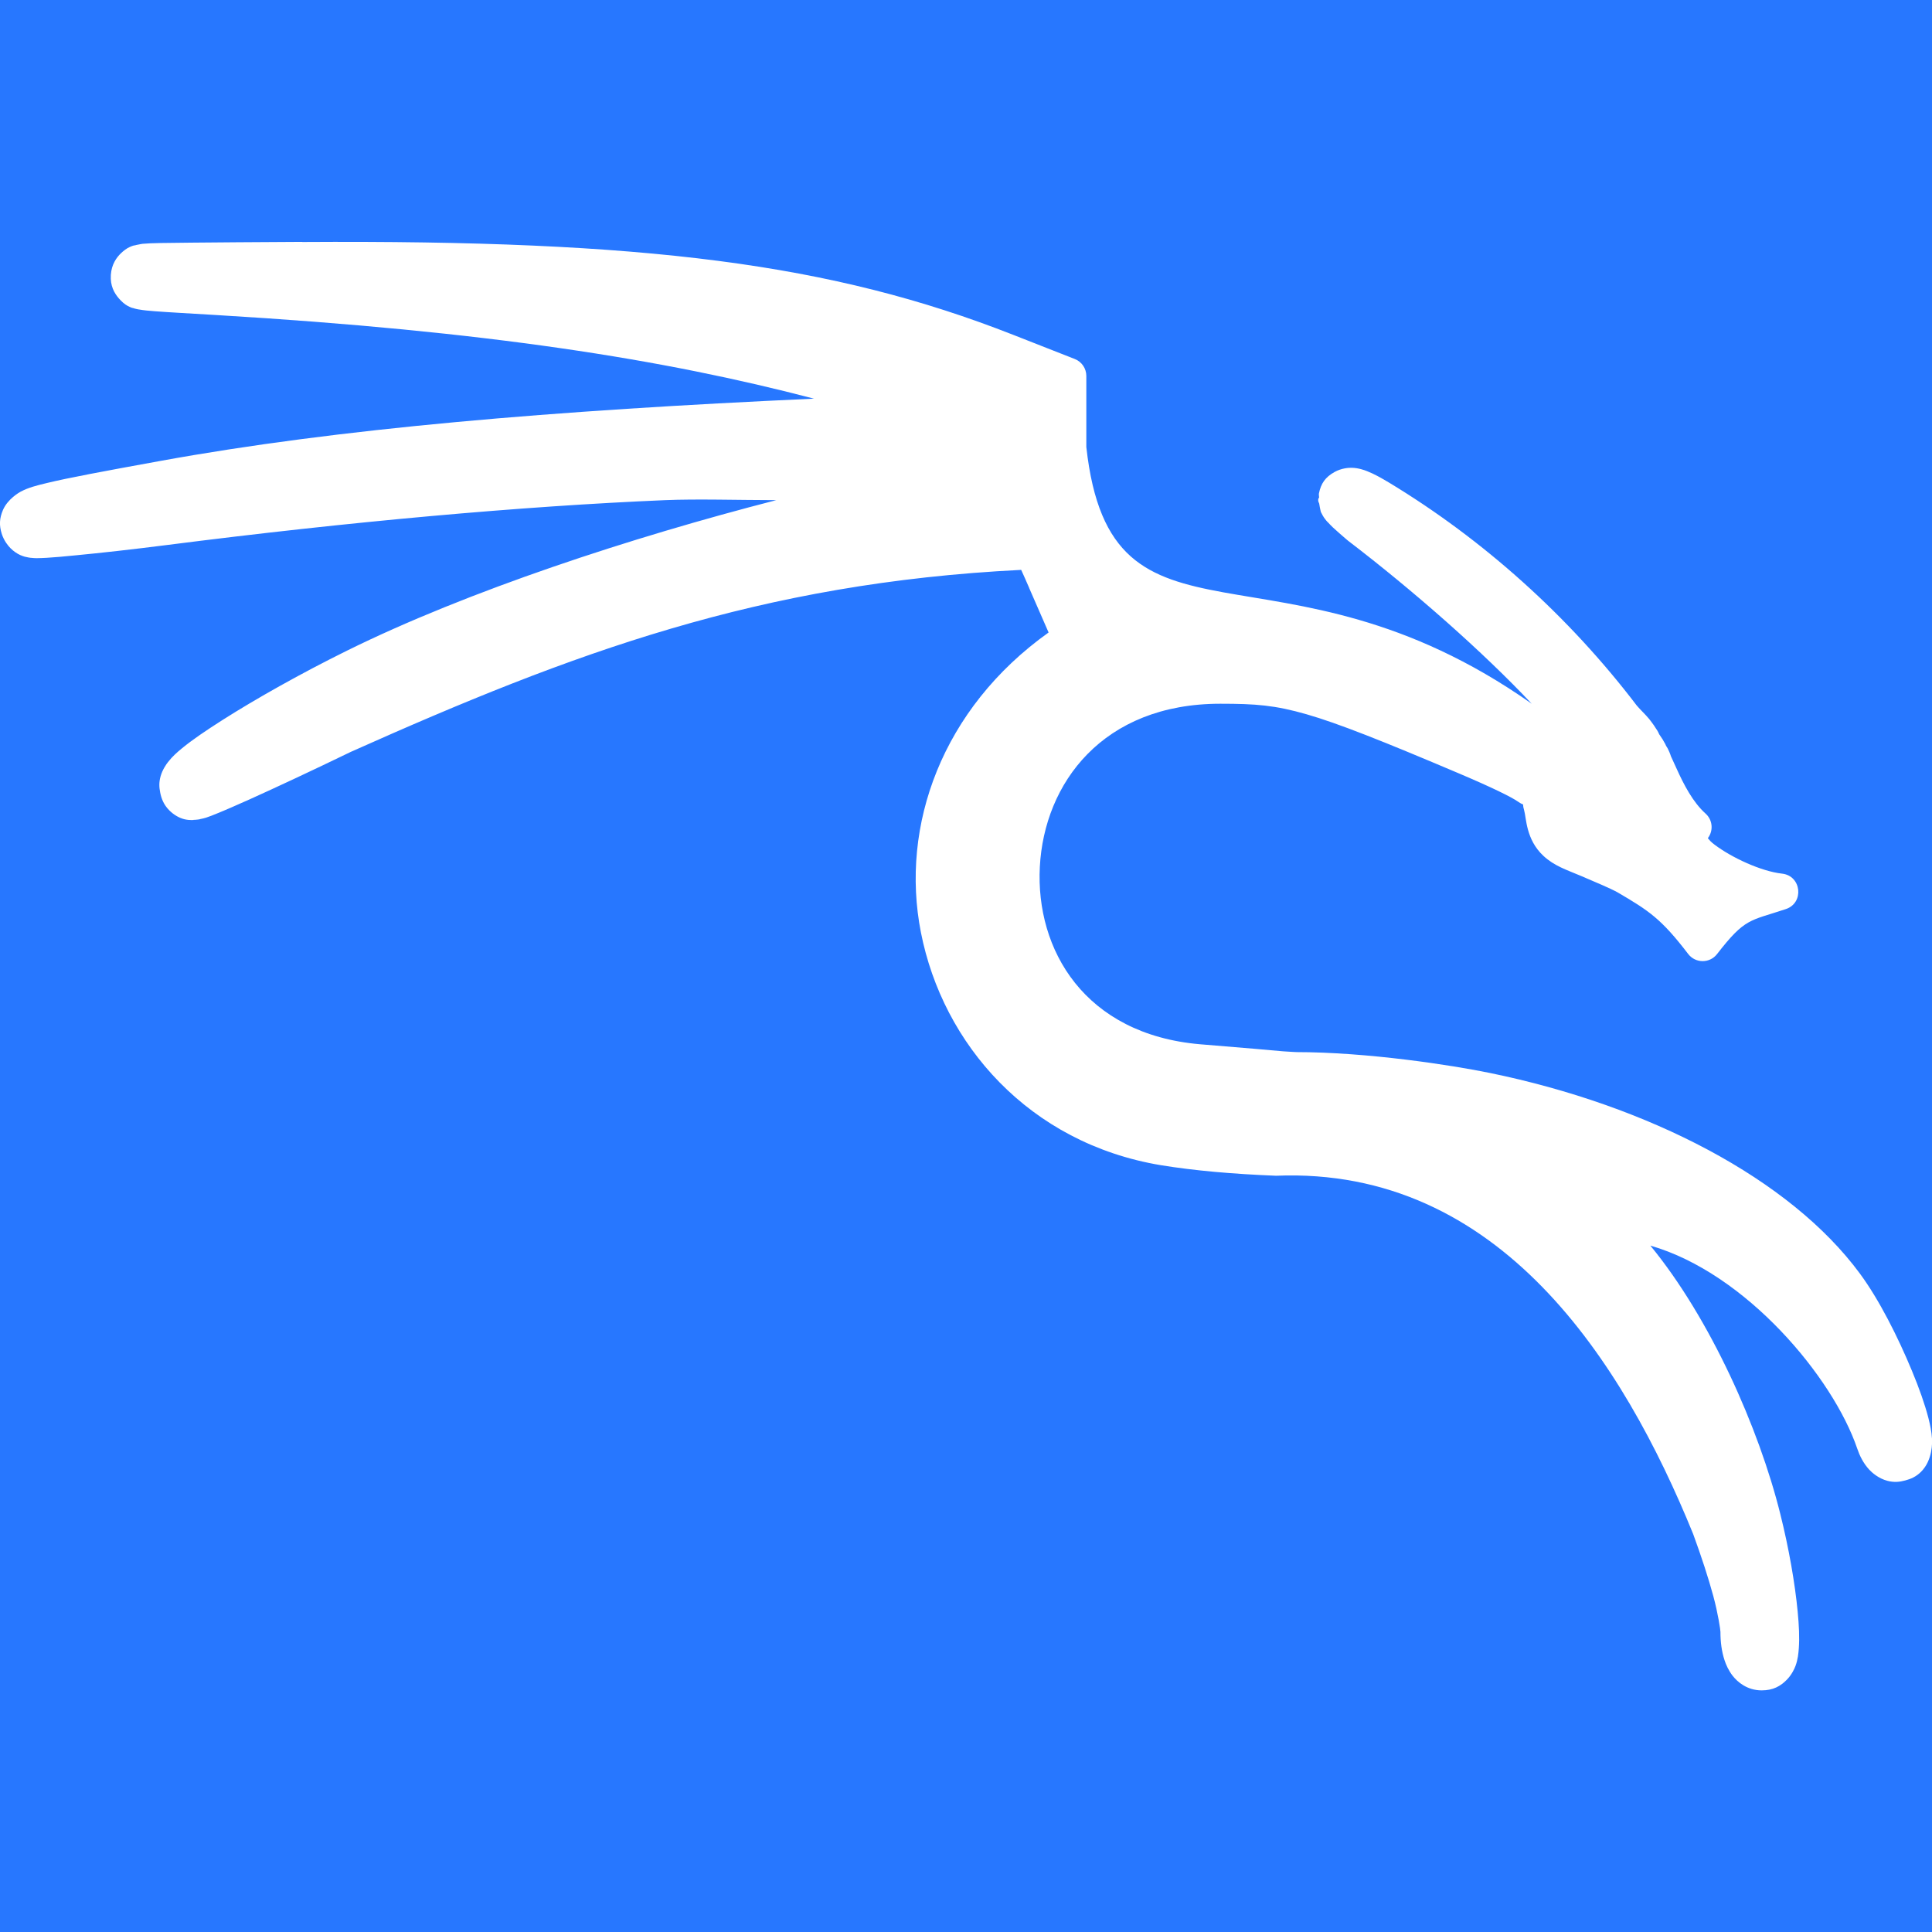
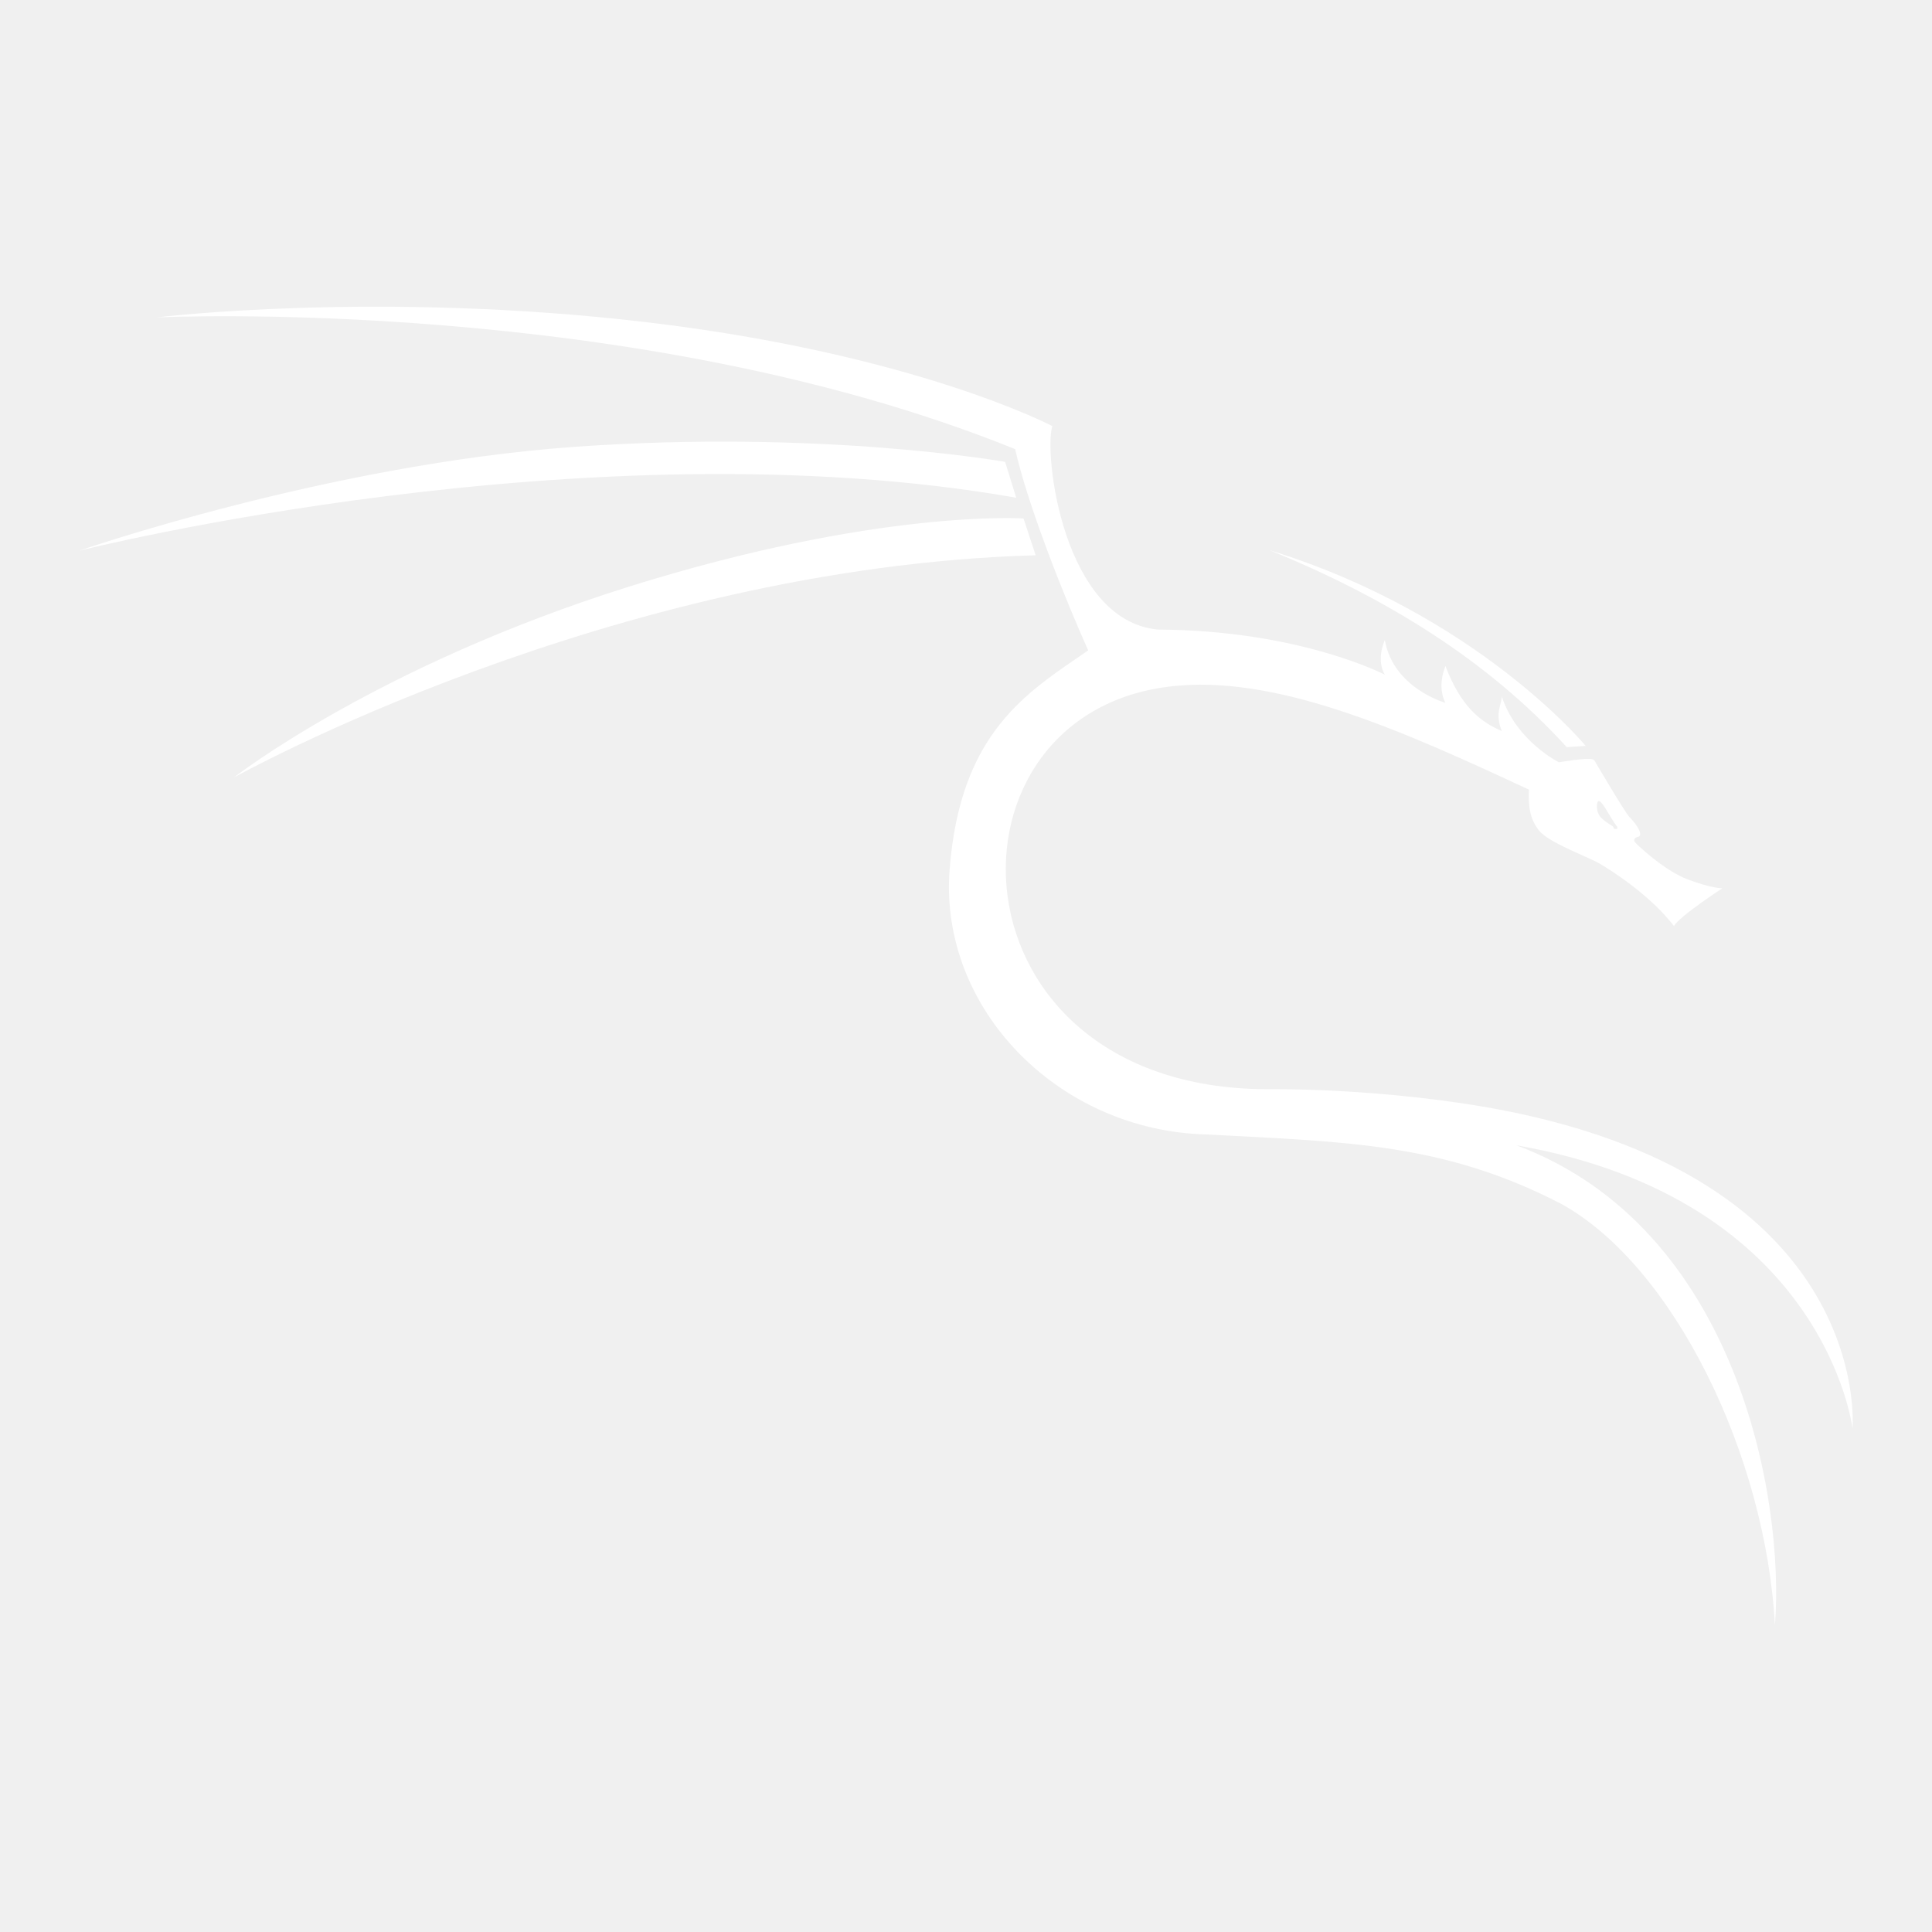
- <svg xmlns="http://www.w3.org/2000/svg" viewBox="0 0 32 32">
-   <path d="m0 0h32v32h-32z" fill="#2777ff" fill-rule="evenodd" />
-   <path d="m5.005 4.006c-.806.005-1.408.008-1.835.013-.427.005-.656.005-.806.019-.016.001-.043.007-.073.013-.009.002-.042.007-.073.017.039-.012-.016-.002-.069.023-.053.024-.101.061-.146.104-.072.069-.156.184-.167.358-.012.182.056.3.133.39.044.05.092.095.148.125.056.03.115.046.071.029.055.021.124.031.115.029.08.014.155.021.26.029.217.017.56.035 1.019.063 4.493.269 7.404.732 9.9 1.385-4.322.196-7.873.494-10.823 1.031-.964.175-1.535.282-1.885.367-.17.041-.299.073-.431.142-.024.013-.215.121-.294.304-.059.138-.065.254-.019.398.036.111.104.196.144.235.049.049.104.087.16.113.056.025.11.036.083.029.039.011.078.015.09.017.001 0.0.003 0.0.004 0 .038.004.07.006.094.006.053 0.0.107-.003.169-.006.126-.007.291-.022.49-.042.398-.038.931-.097 1.51-.171 3.022-.386 5.857-.641 8.242-.742.526-.022 1.2-.001 1.842 0-2.397.616-5.11 1.504-7.113 2.494-.761.376-1.503.794-2.054 1.144-.275.175-.501.328-.673.469-.083.068-.163.138-.235.231-.027.034-.092.125-.123.235-.028.1-.025.18-.006.273.018.093.056.198.15.292.075.075.165.127.254.148.089.021.181.01.138.01.051-0.0.104-.009.113-.01v-.002c.044-.009.081-.017.104-.025.055-.018.113-.041.181-.069.137-.055.318-.135.538-.233.437-.197 1.028-.473 1.669-.783l.008-.004c3.676-1.643 6.779-2.8 11.105-3.015.043.096.083.182.133.3v.002l.321.735c-1.766 1.259-2.462 3.2-2.115 4.967.364 1.852 1.79 3.491 3.973 3.856.559.091 1.19.146 1.909.175 3.708-.152 5.751 3.089 6.909 5.934.136.371.253.73.333 1.025.079.292.119.562.119.596 0.0.164.019.323.069.473.023.07.064.165.133.254.081.104.242.242.481.242.188 0 .312-.069.419-.179.077-.08.121-.173.14-.223.041-.11.05-.213.056-.296.013-.178.003-.379-.019-.608-.044-.46-.143-1.038-.288-1.617-.353-1.418-1.159-3.236-2.152-4.444 1.588.457 3.026 2.184 3.427 3.363.037.11.097.239.2.35.043.046.153.145.3.183.114.03.204.018.294-.006.09-.024.178-.059.263-.144.195-.195.185-.495.181-.548-.007-.118-.031-.23-.06-.344-.06-.231-.154-.496-.271-.777-.233-.563-.544-1.181-.863-1.613-1.155-1.569-3.497-2.783-6.127-3.323-.637-.131-2.03-.346-3.219-.346.036 0-.086-.003-.208-.013-.122-.009-.281-.026-.452-.04-.342-.028-.725-.059-.927-.077-1.905-.166-2.723-1.561-2.65-2.94.073-1.379 1.037-2.7 2.99-2.7.586 0 .904.024 1.429.175.524.151 1.257.442 2.527.981.551.234.862.388.973.465.14.096.056-.014.102.142.038.129.028.485.319.756.181.169.385.232.623.333.235.101.481.203.604.271.521.305.726.439 1.171 1.021.12.158.358.159.479.002.467-.603.541-.545 1.137-.744.31-.101.262-.554-.062-.588-.348-.039-.833-.266-1.113-.477-.073-.055-.077-.068-.115-.11.096-.125.08-.303-.038-.408-.208-.187-.358-.474-.483-.752-.03-.066-.059-.126-.087-.19-.001-.002-.002-.003-.002-.004-.016-.051-.036-.095-.054-.131-.007-.015-.019-.029-.027-.044-.005-.009-.008-.02-.013-.029-.028-.053-.061-.107-.098-.158-0-.001-.002-.001-.002-.002l-.002-.004c-.009-.02-.018-.04-.029-.058-.036-.059-.081-.124-.138-.196-.064-.077-.139-.145-.204-.221-1.124-1.477-2.544-2.75-4.102-3.692-.131-.078-.245-.143-.365-.19-.045-.018-.14-.053-.252-.056-.053-.002-.174.007-.285.069-.154.085-.226.189-.26.354-.005.024.003.046.002.071-.002.008-.012.014-.013.021-.006.046.007.054.015.077.012.083.031.149.027.14l.002.002c.018.04.043.079.05.09.023.033.046.06.056.071h.002c.029.032.057.061.087.09.063.059.145.13.244.215l.006.004.004.004c1.084.828 2.245 1.851 3.042 2.7-4.194-2.954-6.969-.549-7.377-4.252v-1.177c0-.124-.076-.236-.192-.281l-1.019-.4c-3.005-1.18-6.087-1.573-11.775-1.538z" fill="#fff" stroke-width="1.067" />
+ <svg xmlns="http://www.w3.org/2000/svg" viewBox="0 0 135.47 135.47">
+   <path d="m71.767 36.354s-10.212-.679-27.602 4.762c-17.722 5.545-27.773 13.405-27.773 13.405s26.414-14.748 56.228-15.586zm38.09 16.035 1.328-.087s-7.606-9.229-22.165-13.724c8.184 3.327 15.307 7.734 20.837 13.81zm2.173 3.834c.204-.354.863 1.124 1.363 1.745.021.124.056.2-.234.14-.024-.127-.067-.164-.067-.164s-.7-.417-.915-.712c-.215-.296-.253-.813-.148-1.009zm17.867 43.93s1.615-18.538-27.511-22.812c-3.691-.542-8.36-.959-13.082-.97-23.344.309-24.195-26.924-6.604-28.299 7.29-.602 15.995 3.331 24.505 7.294-.032 1.057.012 1.996.706 2.864.694.868 3.361 1.814 4.213 2.303.852.489 3.582 2.224 5.254 4.402.363-.679 3.392-2.65 3.392-2.65s-.726.016-2.414-.615c-1.688-.631-3.692-2.54-3.74-2.65-.047-.111-.079-.284.316-.363.3-.252-.379-1.073-.679-1.372-.3-.3-2.304-3.707-2.351-3.786-.047-.079-.063-.158-.205-.252-.442-.142-2.383.205-2.383.205s-2.985-1.466-4.013-4.626c.015.554-.512 1.158 0 2.43-1.556-.658-2.893-1.781-3.947-4.556-.628 1.578 0 2.582 0 2.582s-3.665-1.024-4.251-4.404c-.643 1.517 0 2.43 0 2.43s-5.974-3.117-15.901-3.162c-6.646-.61-8.03-12.301-7.414-14.269 0 0-9.586-5.052-28.456-7.284-18.87-2.232-34.346-.336-34.346-.336s33.421-1.604 60.195 9.236c.91 4.071 3.648 10.851 5.123 14.11-4.22 2.917-8.978 5.661-9.719 15.391-.741 9.73 7.625 18.288 17.998 18.552 9.85.525 16.656.599 24.905 4.876 7.874 4.354 14.33 17.62 14.969 29.551.69-8.852-2.632-27.889-18.134-33.669 21.667 3.792 23.573 19.854 23.573 19.854zm-58.64-65.253-.78-2.515s-12.864-2.284-30.16-1.055-34.759 7.284-34.759 7.284 35.732-8.991 65.698-3.714" fill="#fff" />
</svg>
